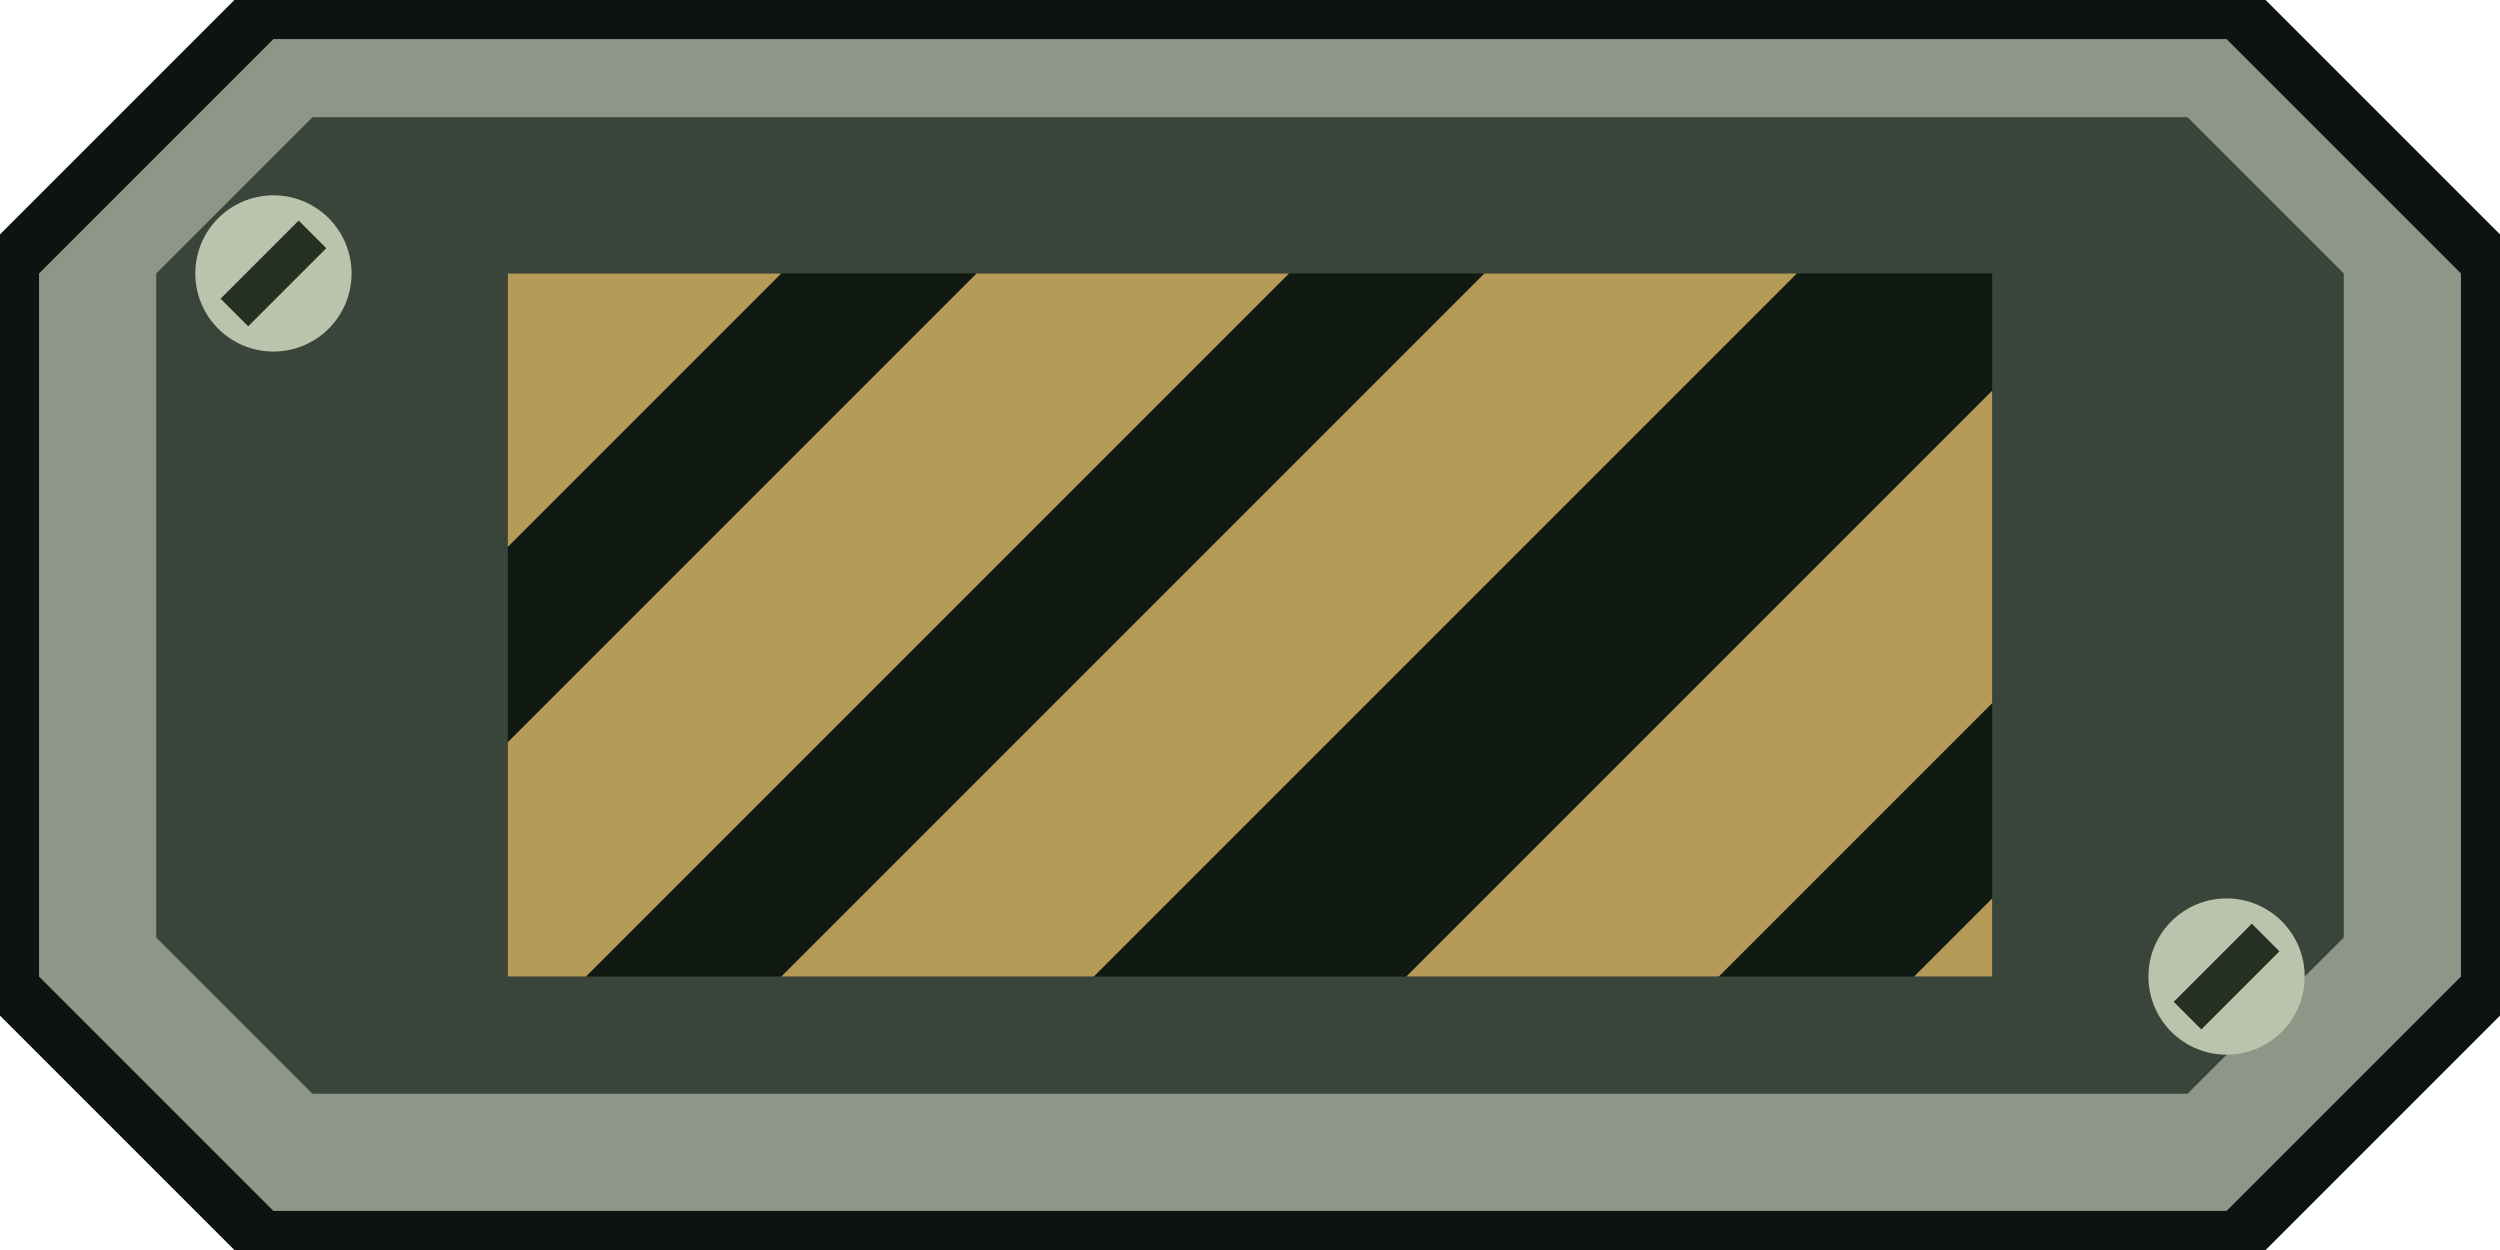
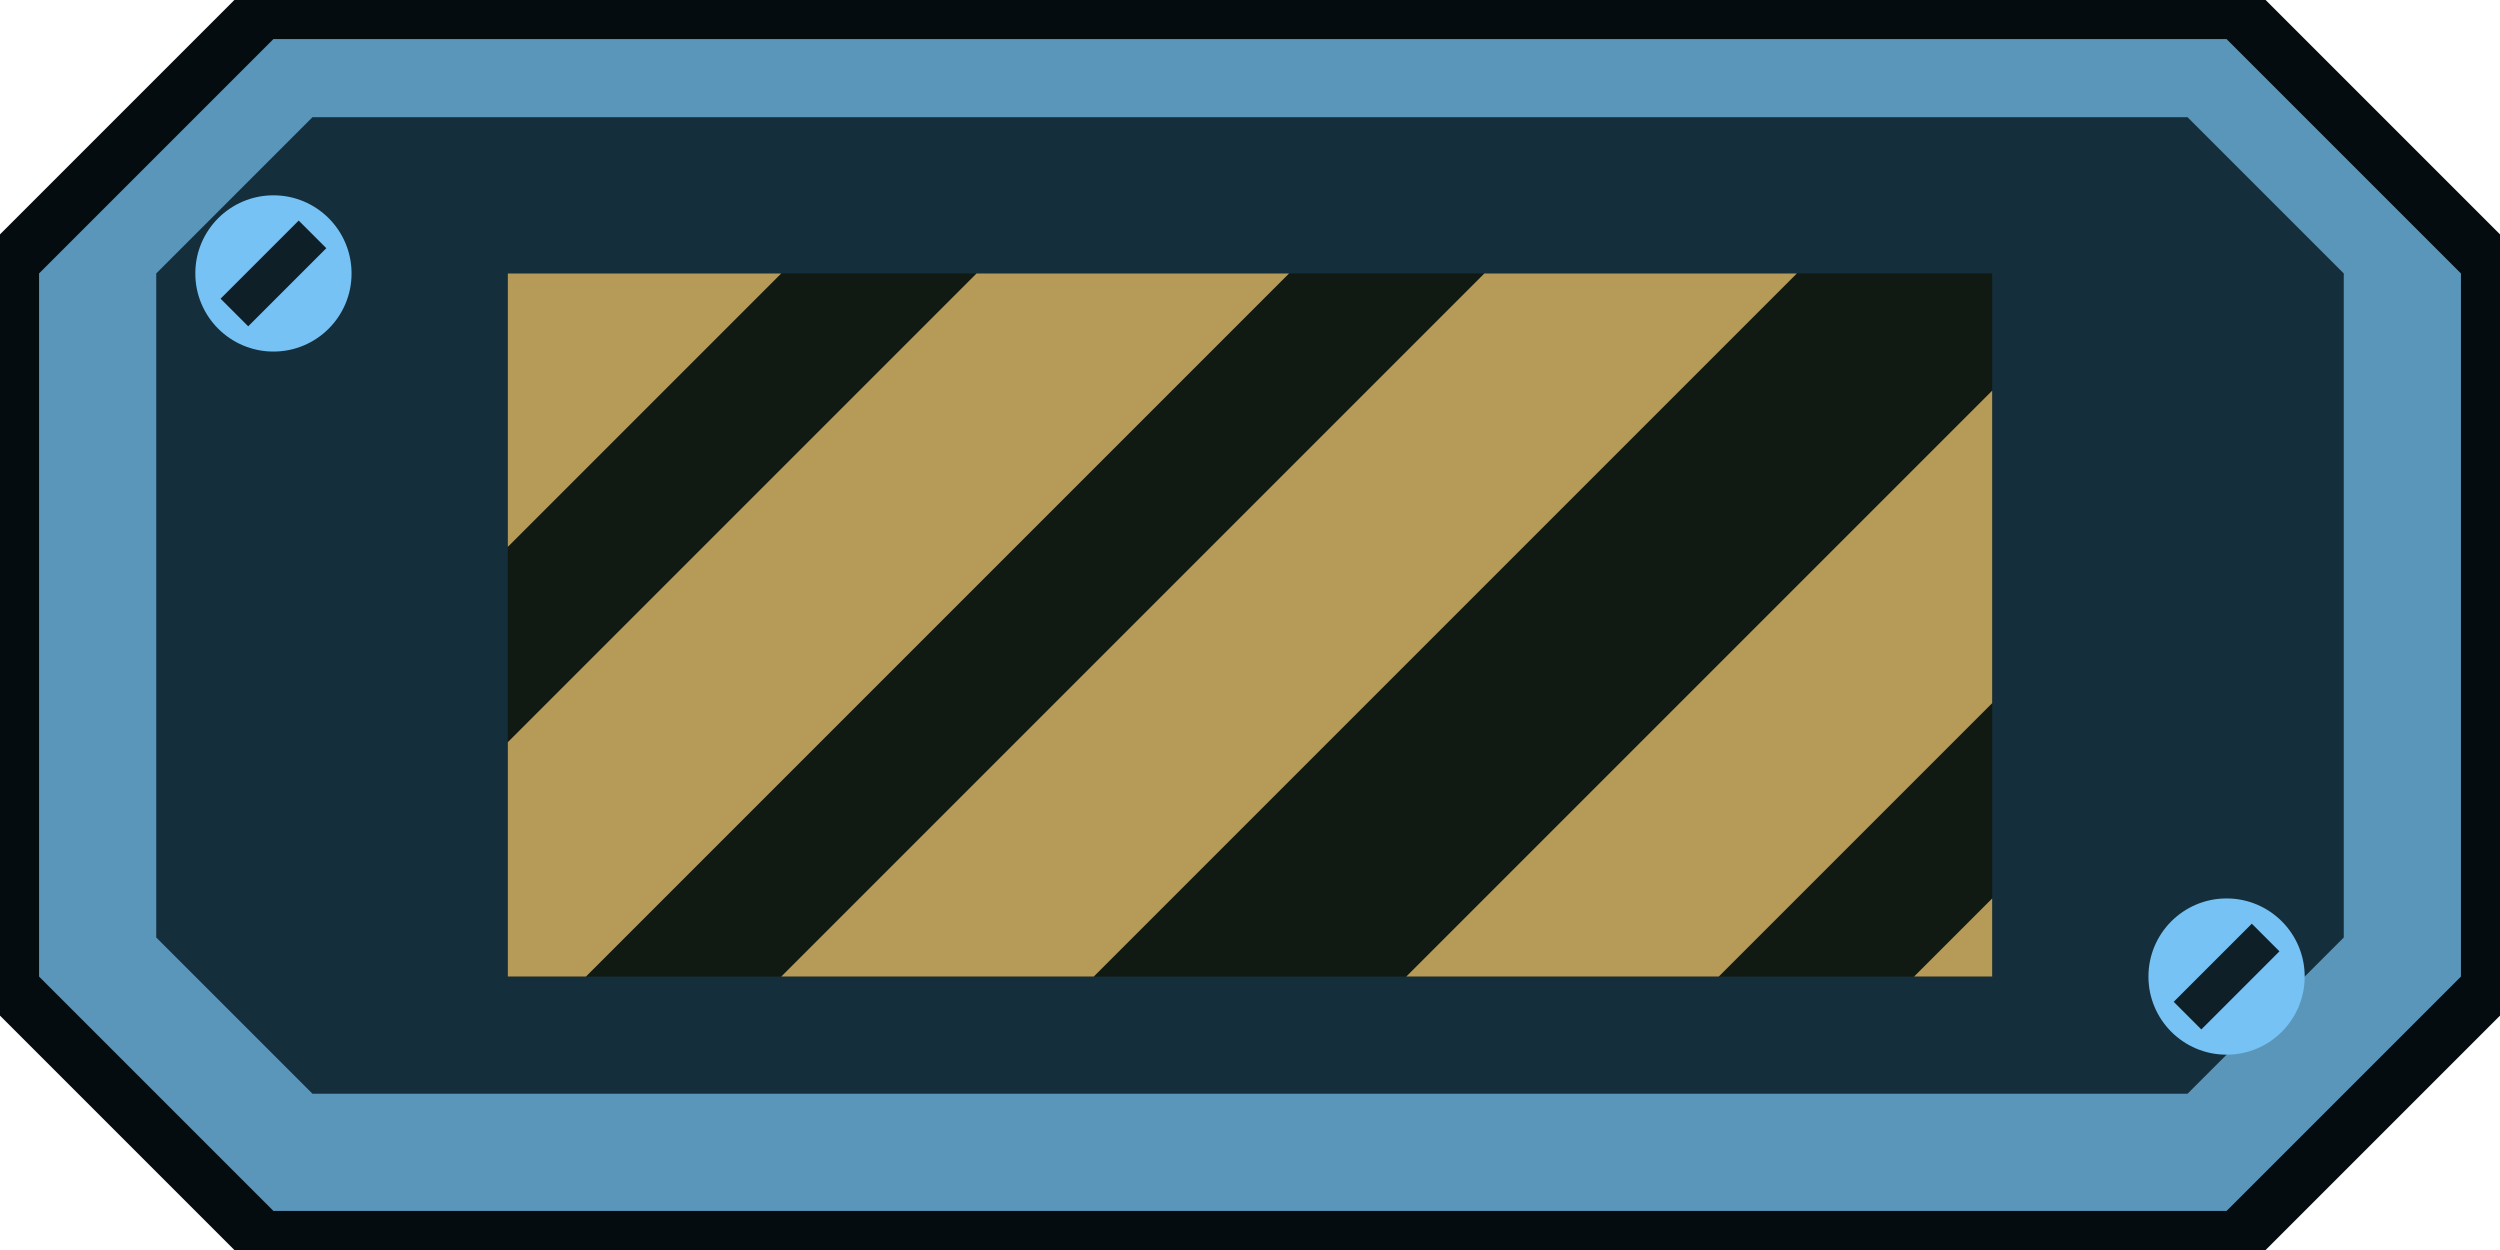
<svg xmlns="http://www.w3.org/2000/svg" viewBox="0 0 64 32">
-   <path fill="#0d1310" d="M6 0H58L64 6V26L58 32H6L0 26V6Z" />
-   <path fill="#8d9687" d="M7 1H57L63 7V25L57 31H7L1 25V7Z" />
-   <path fill="#39443b" d="M8 3H56L60 7V24L56 28H8L4 24V7Z" />
+   <path fill="#050c10" d="M6 0H58L64 6V26L58 32H6L0 26V6Z" />
+   <path fill="#5a95ba" d="M7 1H57L63 7V25L57 31H7L1 25V7Z" />
+   <path fill="#142e3b" d="M8 3H56L60 7V24L56 28H8L4 24V7Z" />
  <path fill="#111a12" d="M13 7H51V25H13Z" />
  <path fill="#b59a58" d="M13 7H20L13 14ZM25 7H33L15 25H13V19ZM38 7H46L28 25H20ZM51 10V18L44 25H36ZM51 23V25H49Z" />
-   <circle cx="7" cy="7" r="2" fill="#bcc3ac" />
-   <circle cx="57" cy="25" r="2" fill="#bcc3ac" />
-   <path stroke="#263022" stroke-width="1" d="M6 8L8 6M56 26L58 24" />
+   <circle cx="7" cy="7" r="2" fill="#76c2f4" />
+   <circle cx="57" cy="25" r="2" fill="#76c2f4" />
+   <path stroke="#0e1f28" stroke-width="1" d="M6 8L8 6M56 26L58 24" />
</svg>
